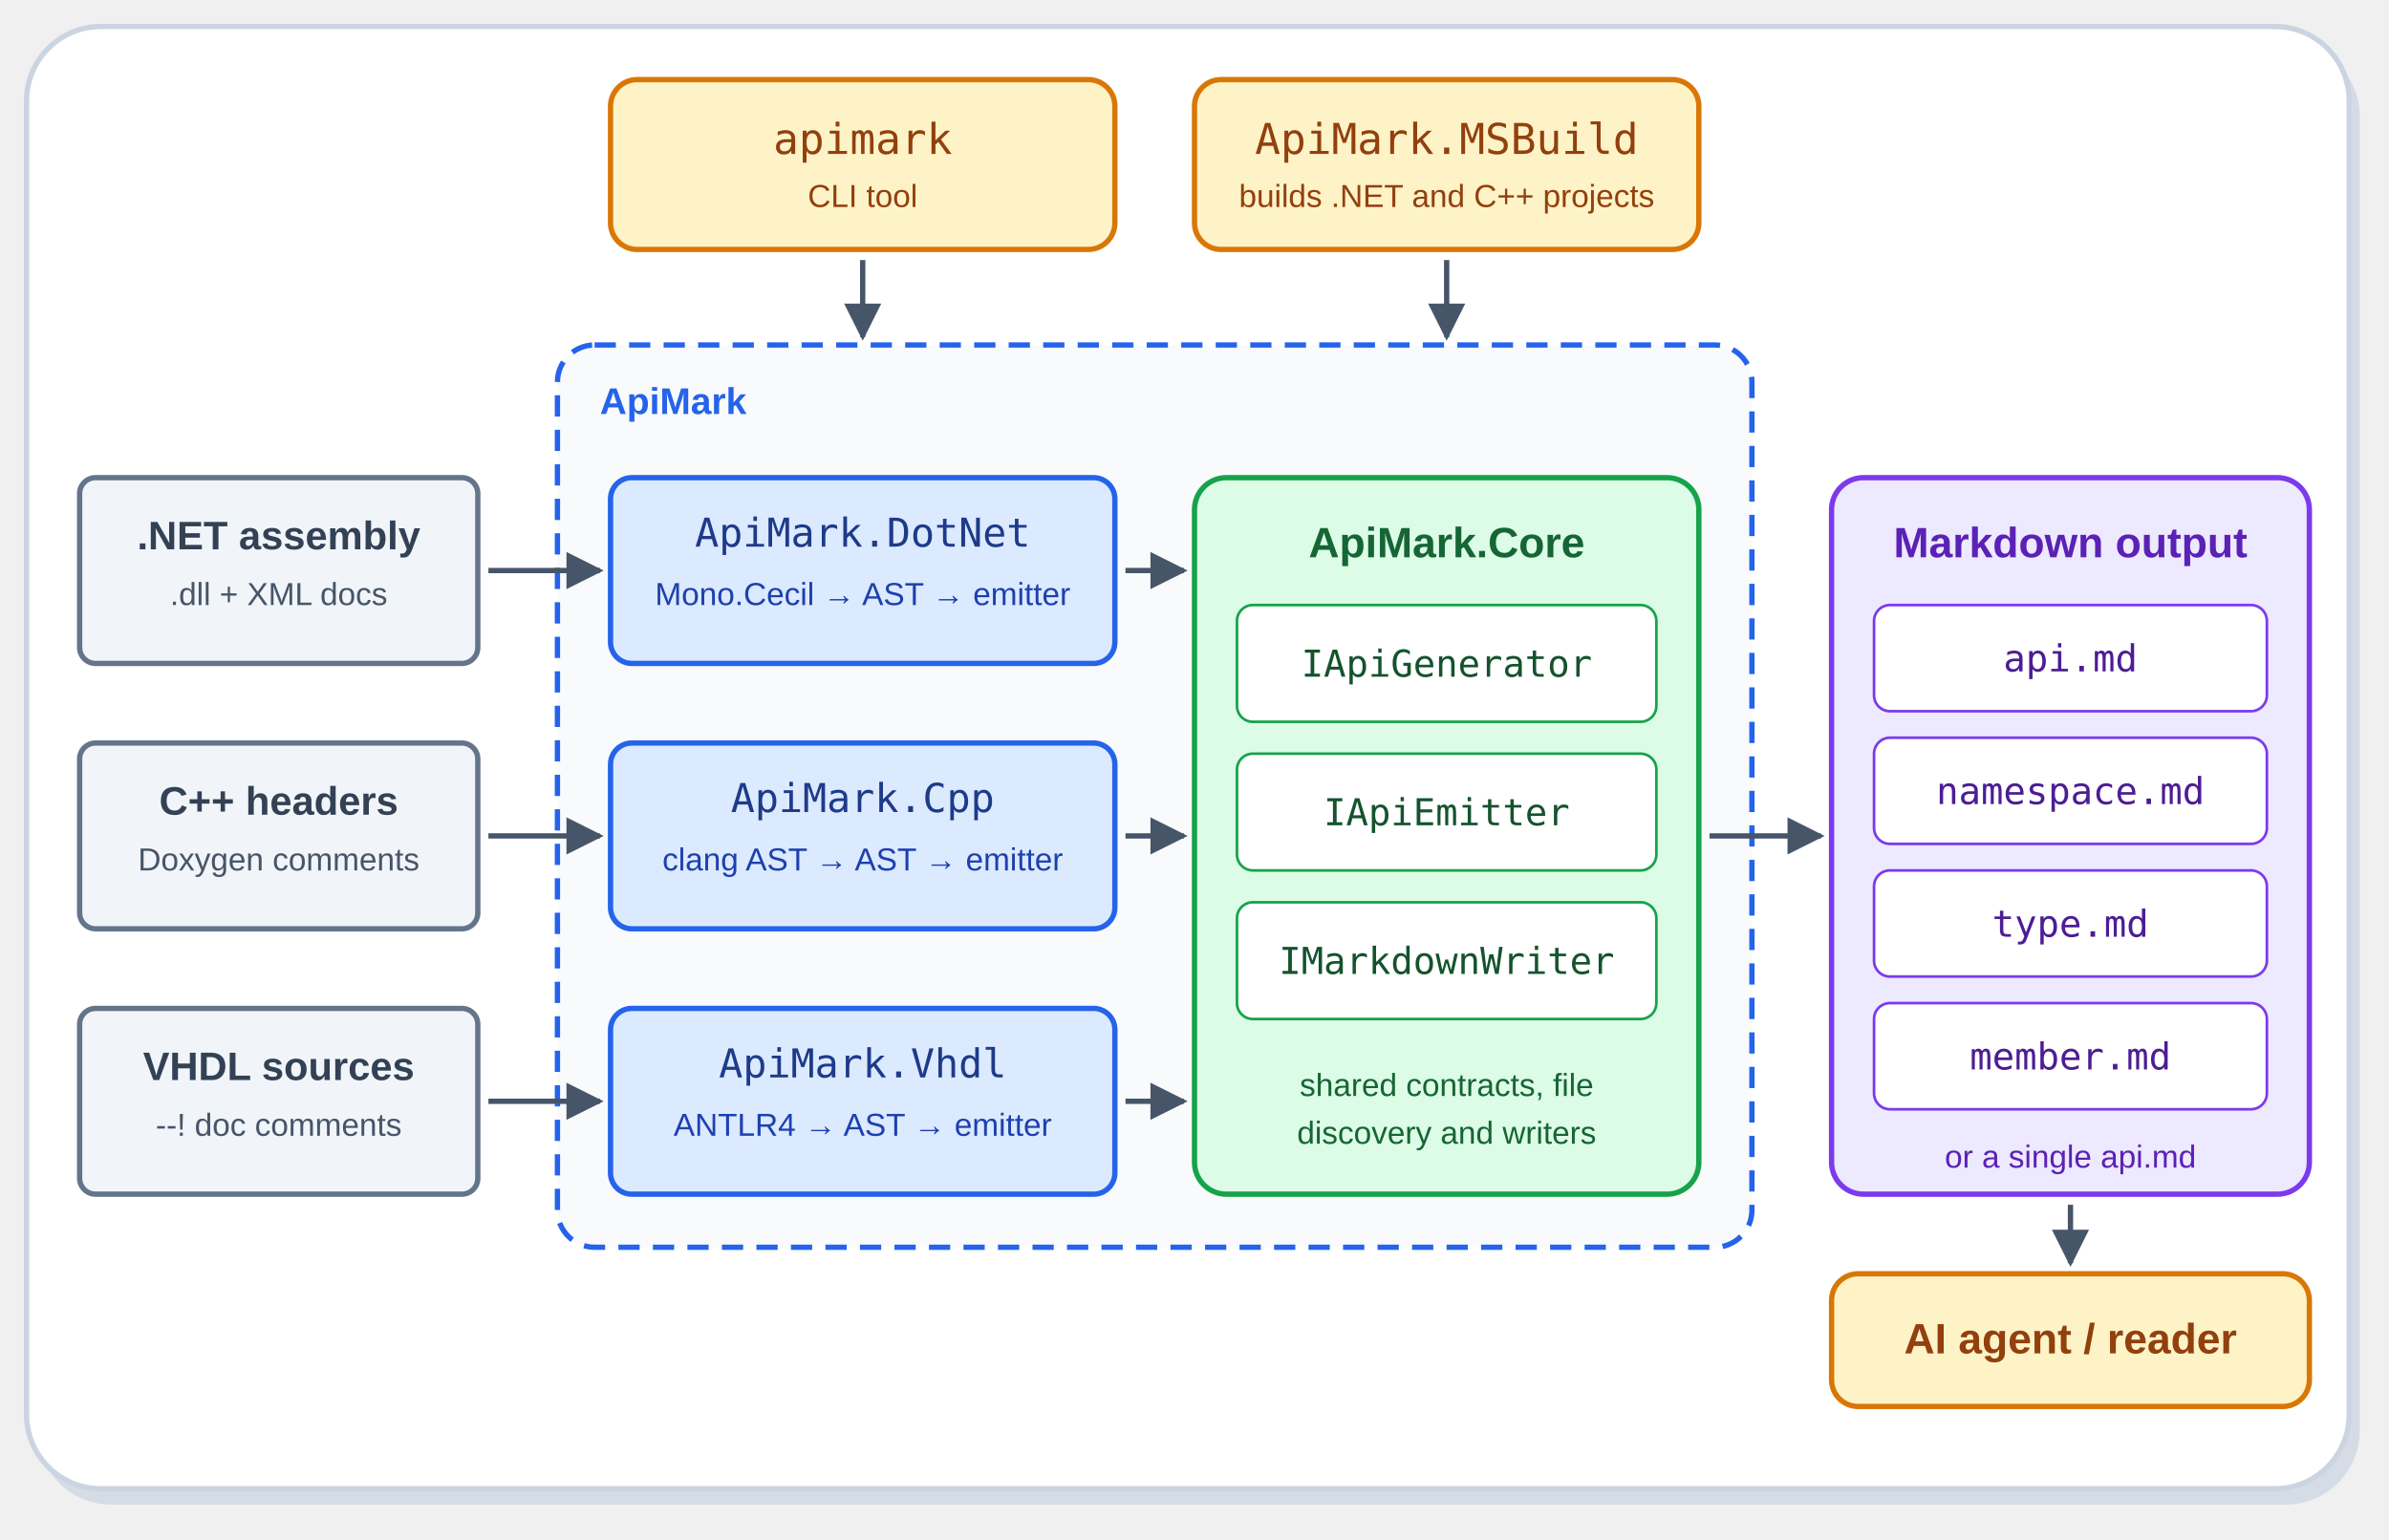
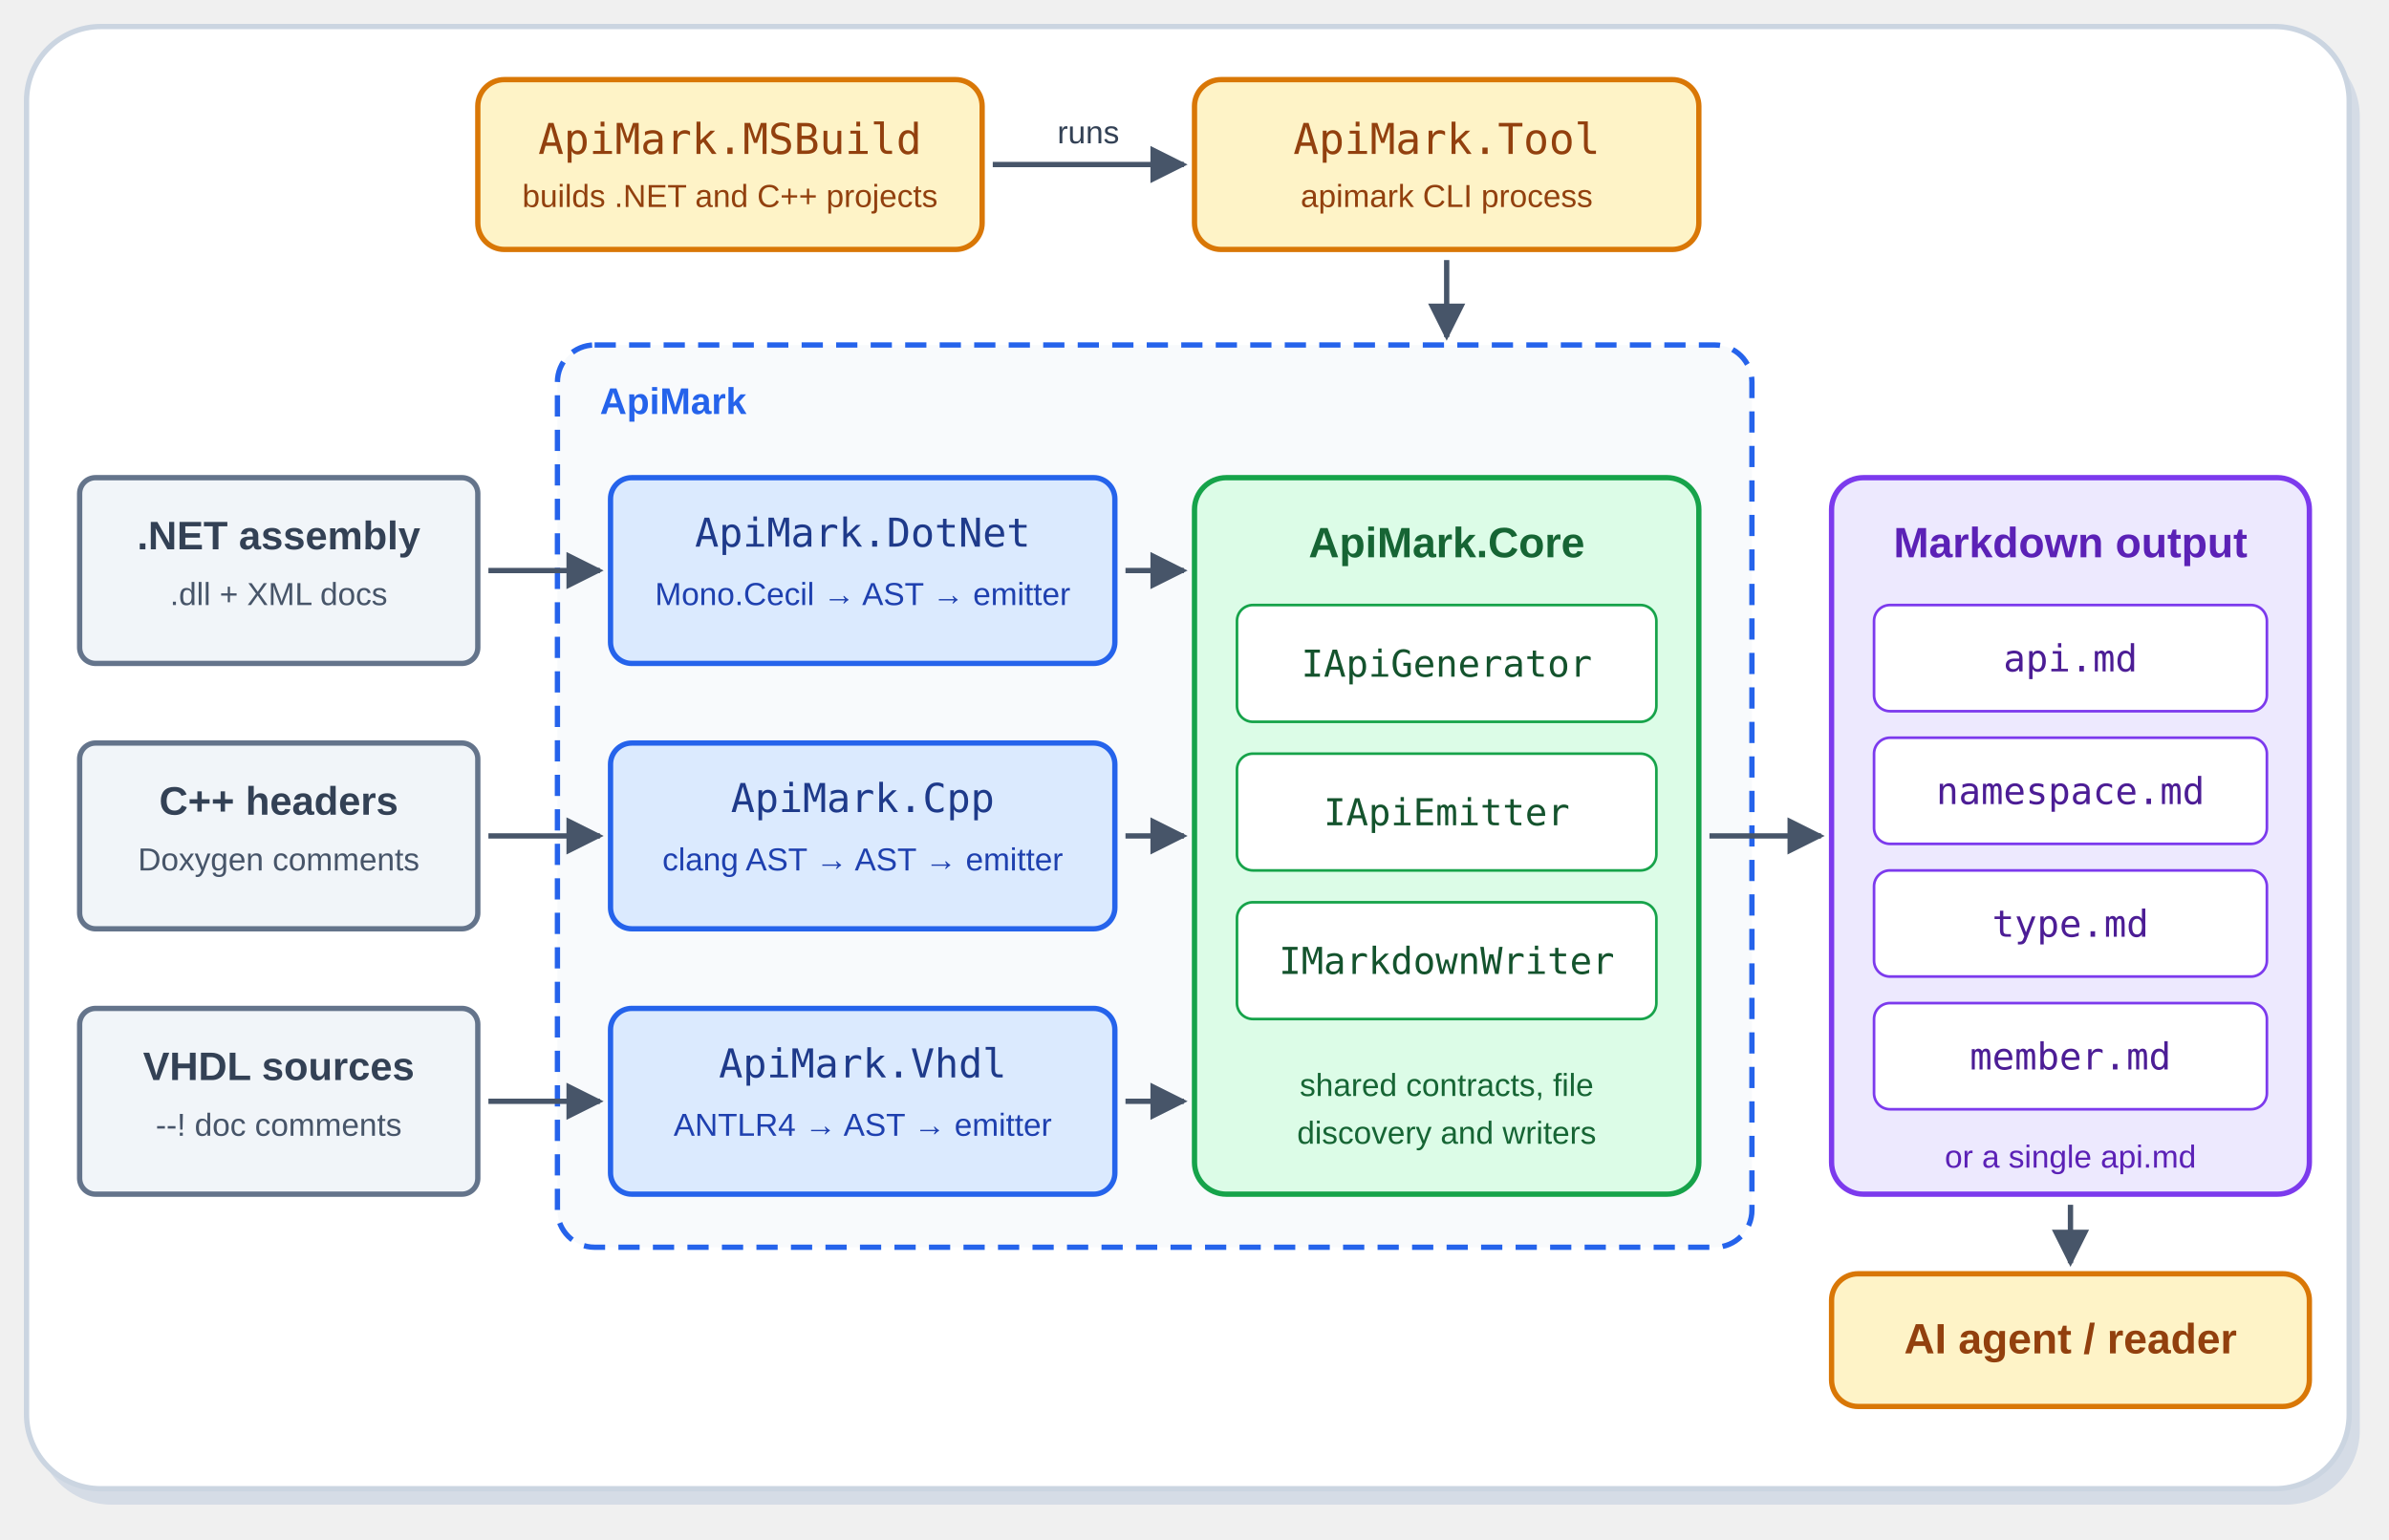
<svg xmlns="http://www.w3.org/2000/svg" width="900" height="580" viewBox="0 0 900 580" font-family="Segoe UI, Arial, sans-serif">
  <defs>
    <marker id="a" viewBox="0 0 10 10" refX="9" refY="5" markerWidth="7" markerHeight="7" orient="auto-start-reverse">
      <path d="M0,0 L10,5 L0,10 z" fill="#475569" />
    </marker>
  </defs>
  <rect x="14" y="16" width="875" height="551" rx="28" fill="#d5dce6" />
  <rect x="10" y="10" width="875" height="551" rx="28" fill="#ffffff" stroke="#cbd5e1" stroke-width="2" />
  <g transform="translate(30,30)">
-     <rect x="200" y="0" width="190" height="64" rx="10" fill="#fef3c7" stroke="#d97706" stroke-width="2" />
-     <text x="295" y="28" font-size="16" font-family="Consolas, monospace" fill="#92400e" text-anchor="middle">apimark</text>
-     <text x="295" y="48" font-size="12" fill="#92400e" text-anchor="middle">CLI tool</text>
+     <rect x="150" y="0" width="190" height="64" rx="10" fill="#fef3c7" stroke="#d97706" stroke-width="2" />
+     <text x="245" y="28" font-size="16" font-family="Consolas, monospace" fill="#92400e" text-anchor="middle">ApiMark.MSBuild</text>
+     <text x="245" y="48" font-size="12" fill="#92400e" text-anchor="middle">builds .NET and C++ projects</text>
    <rect x="420" y="0" width="190" height="64" rx="10" fill="#fef3c7" stroke="#d97706" stroke-width="2" />
-     <text x="515" y="28" font-size="16" font-family="Consolas, monospace" fill="#92400e" text-anchor="middle">ApiMark.MSBuild</text>
-     <text x="515" y="48" font-size="12" fill="#92400e" text-anchor="middle">builds .NET and C++ projects</text>
-     <line x1="295" y1="68" x2="295" y2="97" stroke="#475569" stroke-width="2" marker-end="url(#a)" />
+     <text x="515" y="28" font-size="16" font-family="Consolas, monospace" fill="#92400e" text-anchor="middle">ApiMark.Tool</text>
+     <text x="515" y="48" font-size="12" fill="#92400e" text-anchor="middle">apimark CLI process</text>
+     <line x1="344" y1="32" x2="416" y2="32" stroke="#475569" stroke-width="2" marker-end="url(#a)" />
+     <text x="380" y="24" font-size="12" fill="#334155" text-anchor="middle">runs</text>
    <line x1="515" y1="68" x2="515" y2="97" stroke="#475569" stroke-width="2" marker-end="url(#a)" />
    <rect x="180" y="100" width="450" height="340" rx="14" fill="#f8fafc" stroke="#2563eb" stroke-width="2" stroke-dasharray="8 5" />
    <text x="196" y="126" font-size="14" font-weight="600" fill="#2563eb">ApiMark</text>
    <rect x="0" y="150" width="150" height="70" rx="6" fill="#f1f5f9" stroke="#64748b" stroke-width="2" />
    <text x="75" y="177" font-size="15" font-weight="600" fill="#334155" text-anchor="middle">.NET assembly</text>
    <text x="75" y="198" font-size="12" fill="#475569" text-anchor="middle">.dll + XML docs</text>
    <rect x="0" y="250" width="150" height="70" rx="6" fill="#f1f5f9" stroke="#64748b" stroke-width="2" />
    <text x="75" y="277" font-size="15" font-weight="600" fill="#334155" text-anchor="middle">C++ headers</text>
    <text x="75" y="298" font-size="12" fill="#475569" text-anchor="middle">Doxygen comments</text>
    <rect x="0" y="350" width="150" height="70" rx="6" fill="#f1f5f9" stroke="#64748b" stroke-width="2" />
    <text x="75" y="377" font-size="15" font-weight="600" fill="#334155" text-anchor="middle">VHDL sources</text>
    <text x="75" y="398" font-size="12" fill="#475569" text-anchor="middle">--! doc comments</text>
    <line x1="154" y1="185" x2="196" y2="185" stroke="#475569" stroke-width="2" marker-end="url(#a)" />
    <line x1="154" y1="285" x2="196" y2="285" stroke="#475569" stroke-width="2" marker-end="url(#a)" />
    <line x1="154" y1="385" x2="196" y2="385" stroke="#475569" stroke-width="2" marker-end="url(#a)" />
    <rect x="200" y="150" width="190" height="70" rx="8" fill="#dbeafe" stroke="#2563eb" stroke-width="2" />
    <text x="295" y="176" font-size="15" font-family="Consolas, monospace" fill="#1e3a8a" text-anchor="middle">ApiMark.DotNet</text>
    <text x="295" y="198" font-size="12" fill="#1e40af" text-anchor="middle">Mono.Cecil → AST → emitter</text>
    <rect x="200" y="250" width="190" height="70" rx="8" fill="#dbeafe" stroke="#2563eb" stroke-width="2" />
    <text x="295" y="276" font-size="15" font-family="Consolas, monospace" fill="#1e3a8a" text-anchor="middle">ApiMark.Cpp</text>
    <text x="295" y="298" font-size="12" fill="#1e40af" text-anchor="middle">clang AST → AST → emitter</text>
    <rect x="200" y="350" width="190" height="70" rx="8" fill="#dbeafe" stroke="#2563eb" stroke-width="2" />
    <text x="295" y="376" font-size="15" font-family="Consolas, monospace" fill="#1e3a8a" text-anchor="middle">ApiMark.Vhdl</text>
    <text x="295" y="398" font-size="12" fill="#1e40af" text-anchor="middle">ANTLR4 → AST → emitter</text>
    <rect x="420" y="150" width="190" height="270" rx="12" fill="#dcfce7" stroke="#16a34a" stroke-width="2" />
    <text x="515" y="180" font-size="16" font-weight="600" fill="#166534" text-anchor="middle">ApiMark.Core</text>
    <rect x="436" y="198" width="158" height="44" rx="6" fill="#ffffff" stroke="#16a34a" />
    <text x="515" y="225" font-size="14" font-family="Consolas, monospace" fill="#14532d" text-anchor="middle">IApiGenerator</text>
    <rect x="436" y="254" width="158" height="44" rx="6" fill="#ffffff" stroke="#16a34a" />
    <text x="515" y="281" font-size="14" font-family="Consolas, monospace" fill="#14532d" text-anchor="middle">IApiEmitter</text>
    <rect x="436" y="310" width="158" height="44" rx="6" fill="#ffffff" stroke="#16a34a" />
    <text x="515" y="337" font-size="14" font-family="Consolas, monospace" fill="#14532d" text-anchor="middle">IMarkdownWriter</text>
    <text x="515" y="383" font-size="12" fill="#166534" text-anchor="middle">shared contracts, file</text>
    <text x="515" y="401" font-size="12" fill="#166534" text-anchor="middle">discovery and writers</text>
    <line x1="394" y1="185" x2="416" y2="185" stroke="#475569" stroke-width="2" marker-end="url(#a)" />
    <line x1="394" y1="285" x2="416" y2="285" stroke="#475569" stroke-width="2" marker-end="url(#a)" />
    <line x1="394" y1="385" x2="416" y2="385" stroke="#475569" stroke-width="2" marker-end="url(#a)" />
    <rect x="660" y="150" width="180" height="270" rx="12" fill="#ede9fe" stroke="#7c3aed" stroke-width="2" />
    <text x="750" y="180" font-size="16" font-weight="600" fill="#5b21b6" text-anchor="middle">Markdown output</text>
    <rect x="676" y="198" width="148" height="40" rx="6" fill="#ffffff" stroke="#7c3aed" />
    <text x="750" y="223" font-size="14" font-family="Consolas, monospace" fill="#4c1d95" text-anchor="middle">api.md</text>
    <rect x="676" y="248" width="148" height="40" rx="6" fill="#ffffff" stroke="#7c3aed" />
    <text x="750" y="273" font-size="14" font-family="Consolas, monospace" fill="#4c1d95" text-anchor="middle">namespace.md</text>
    <rect x="676" y="298" width="148" height="40" rx="6" fill="#ffffff" stroke="#7c3aed" />
    <text x="750" y="323" font-size="14" font-family="Consolas, monospace" fill="#4c1d95" text-anchor="middle">type.md</text>
    <rect x="676" y="348" width="148" height="40" rx="6" fill="#ffffff" stroke="#7c3aed" />
    <text x="750" y="373" font-size="14" font-family="Consolas, monospace" fill="#4c1d95" text-anchor="middle">member.md</text>
    <text x="750" y="410" font-size="12" fill="#5b21b6" text-anchor="middle">or a single api.md</text>
    <line x1="614" y1="285" x2="656" y2="285" stroke="#475569" stroke-width="2" marker-end="url(#a)" />
    <line x1="750" y1="424" x2="750" y2="446" stroke="#475569" stroke-width="2" marker-end="url(#a)" />
    <rect x="660" y="450" width="180" height="50" rx="10" fill="#fef3c7" stroke="#d97706" stroke-width="2" />
    <text x="750" y="480" font-size="16" font-weight="600" fill="#92400e" text-anchor="middle">AI agent / reader</text>
  </g>
</svg>
